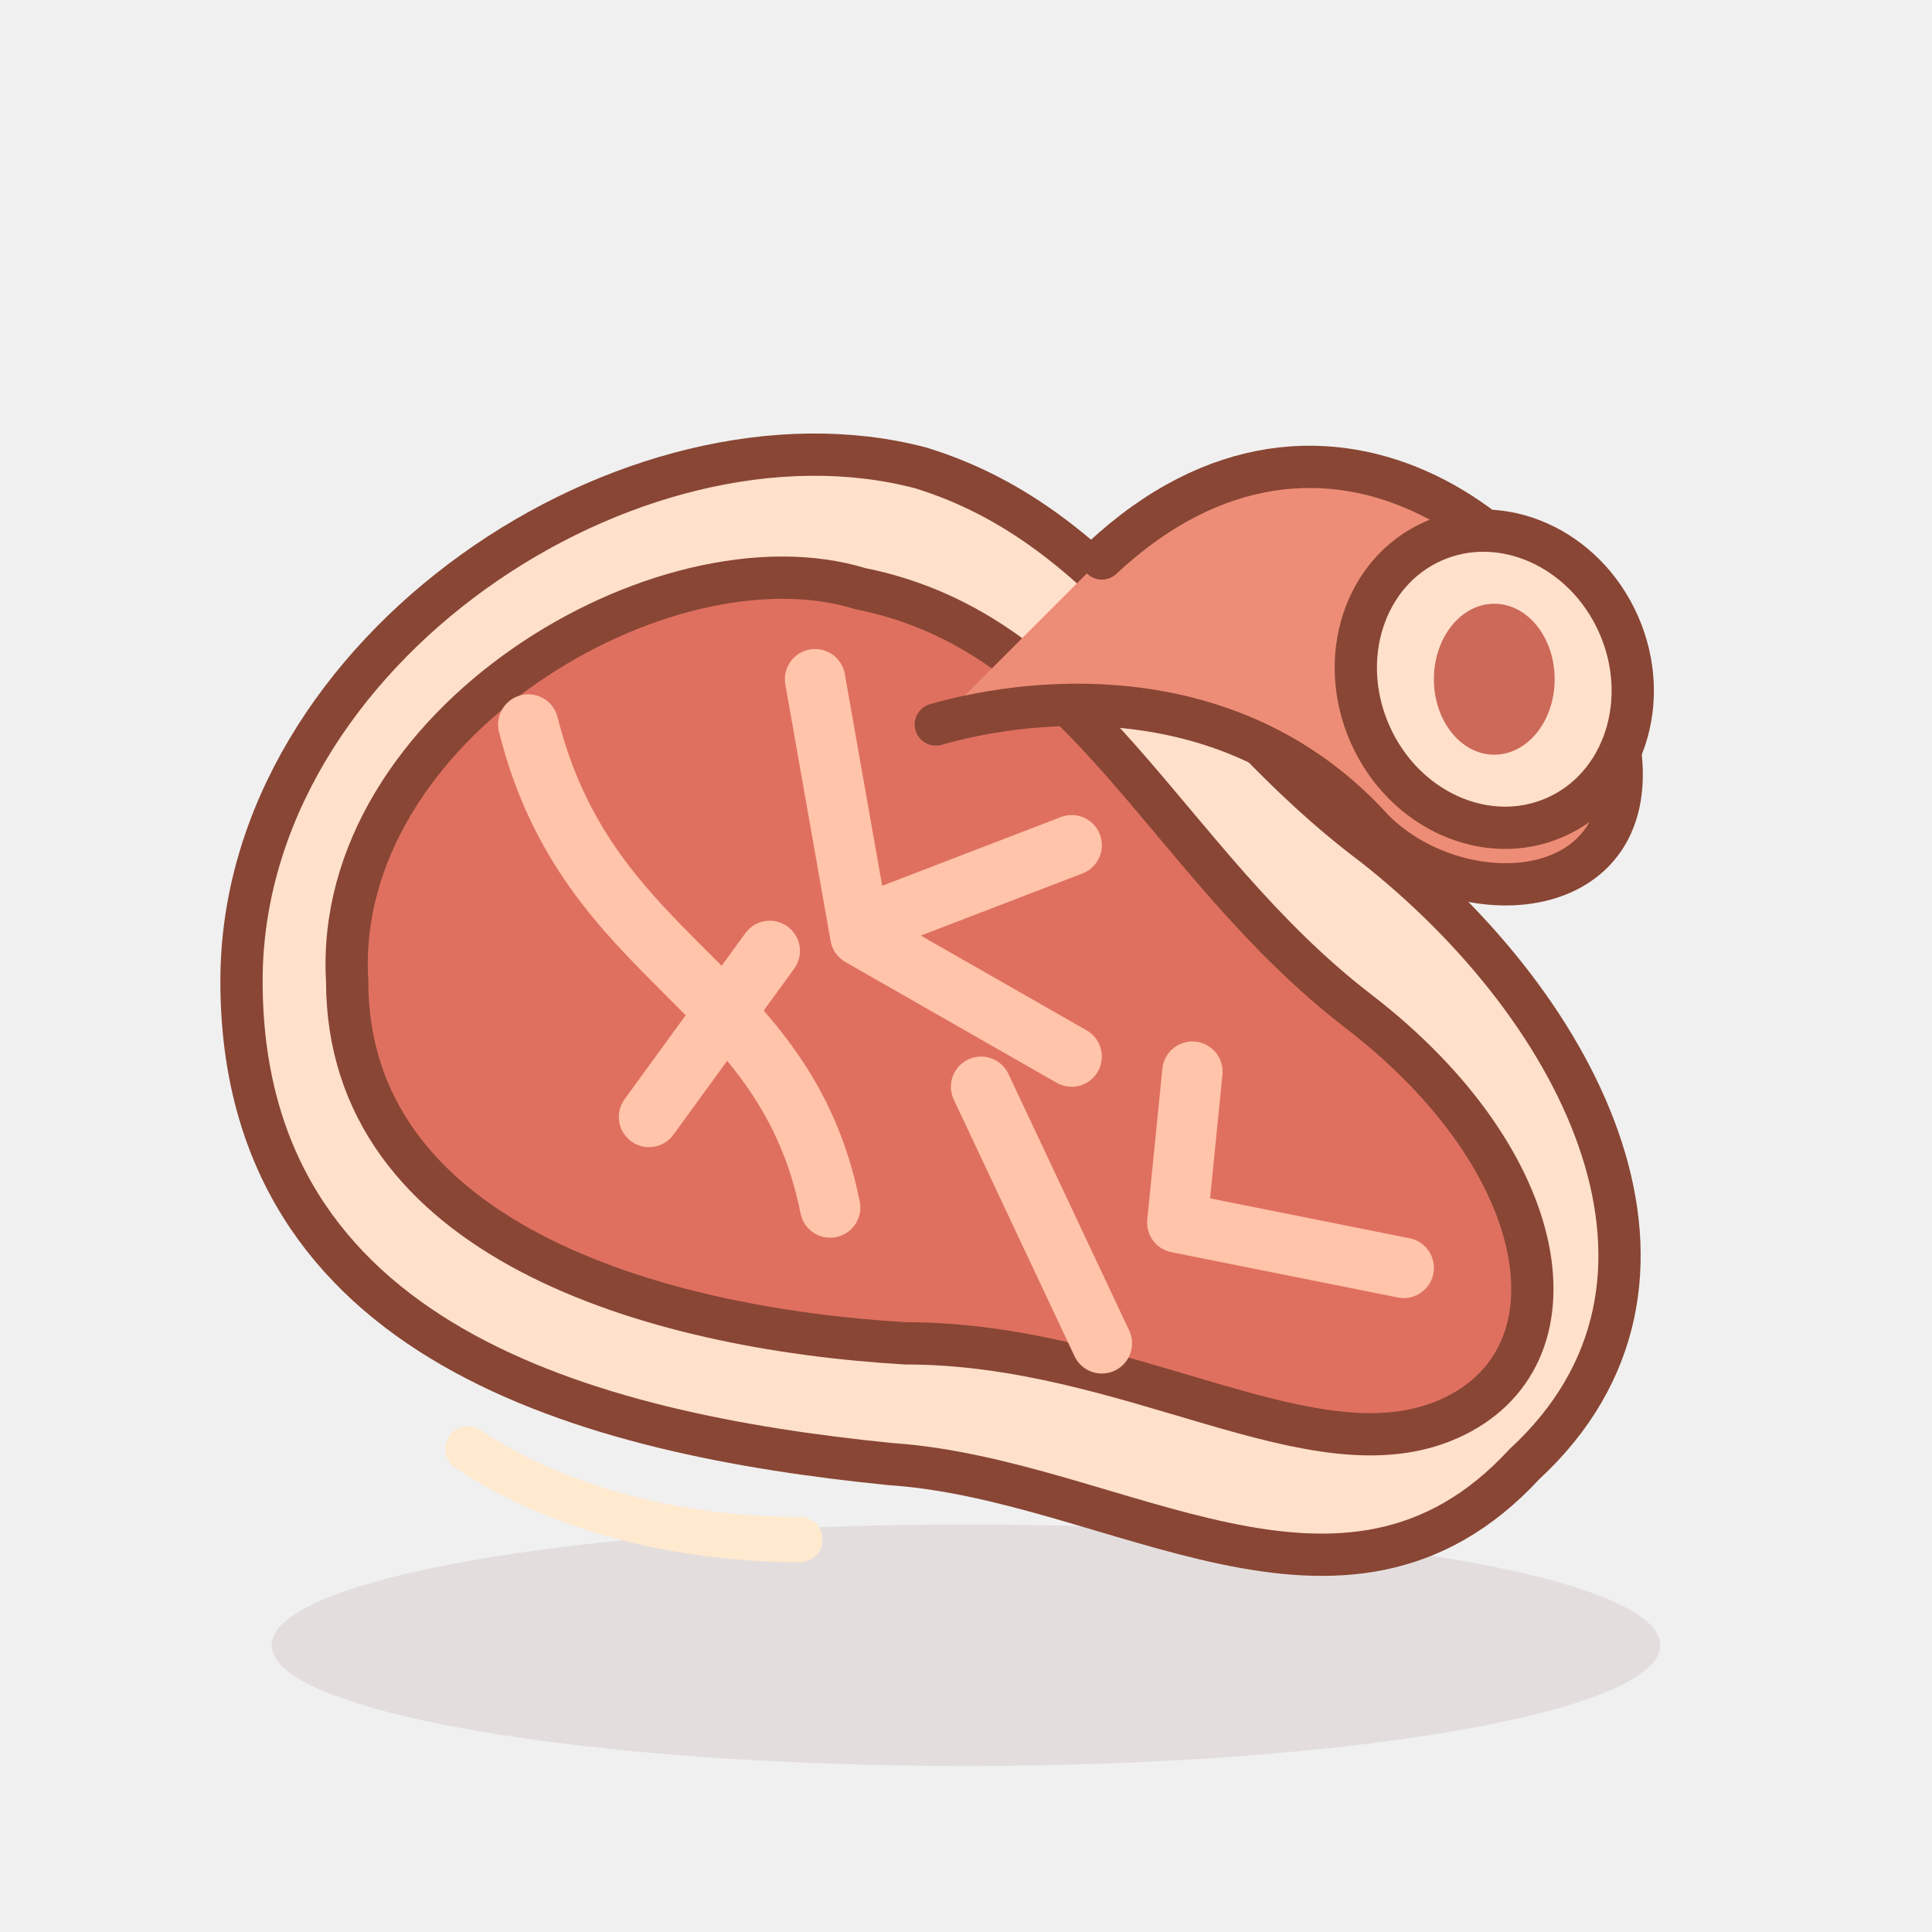
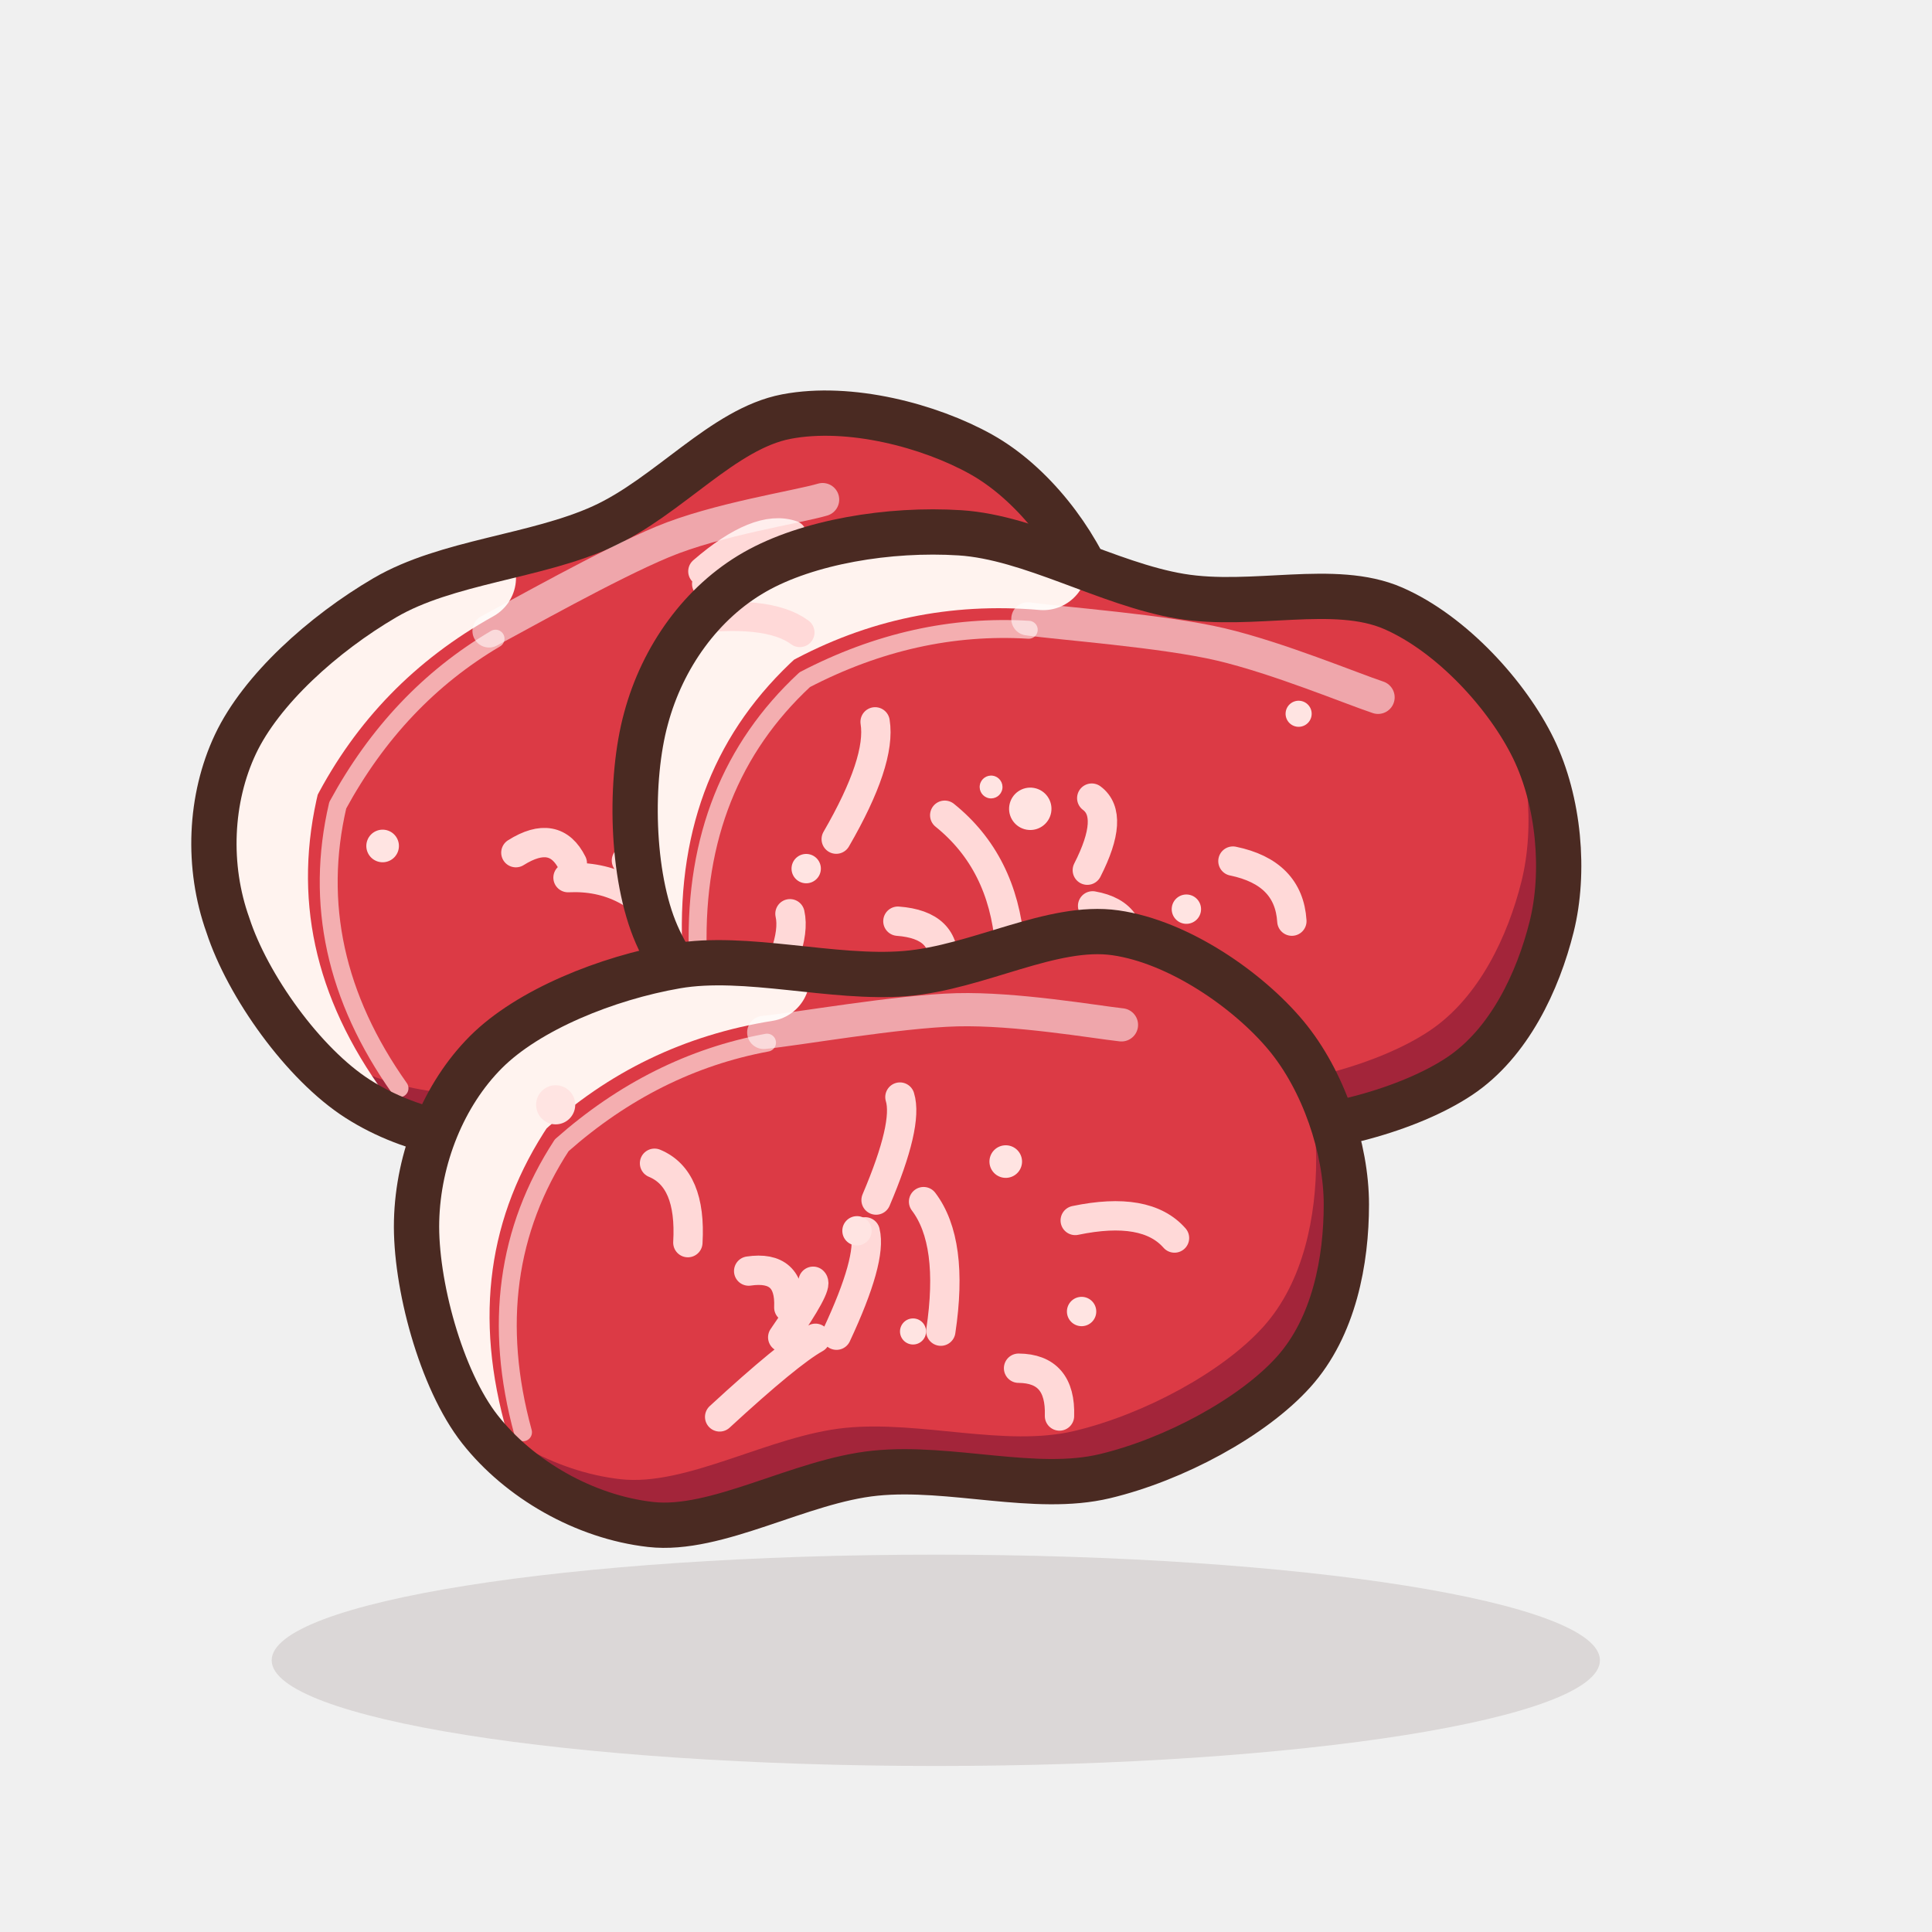
- <svg xmlns="http://www.w3.org/2000/svg" viewBox="0 0 128 128" fill="none">
-   <ellipse cx="64" cy="109" rx="46" ry="8" fill="#723c36" opacity=".1" />
-   <g stroke="#894634" stroke-width="2.8" stroke-linecap="round" stroke-linejoin="round">
-     <path d="M16 65c0-22 26-39 45-34 13 4 18 16 30 25 14 11 23 29 10 41-12 13-27 1-42 0-20-2-43-8-43-32Z" fill="#ffe0cb" />
-     <path d="M23 65c-1-17 21-30 34-26 15 3 20 18 33 28s15 23 6 27-21-5-36-5c-17-1-37-7-37-24Z" fill="#df7060" />
-     <path d="M35 48c4 16 17 17 20 32m-12-6 8-11m3-18 3 17 14 8m-13-9 13-5m-6 16 8 17m6-18-1 10 15 3" stroke="#ffc4aa" stroke-width="4" />
-     <path d="M73 37c15-14 31-1 34 11s-10 13-16 7c-9-10-22-9-29-7" fill="#ee8d77" />
-     <ellipse cx="99" cy="45" rx="9" ry="10" fill="#ffe0cb" transform="rotate(-24 99 45)" />
-     <ellipse cx="99" cy="45" rx="4" ry="5" fill="#cc6958" stroke="none" />
+ <svg xmlns="http://www.w3.org/2000/svg" viewBox="0 0 128 128" stroke-linecap="round" stroke-linejoin="round">
+   <style>.o,.p,.q,.s,.t,.u{stroke:#4a2a22}.o,.p,.q,.h,.l{fill:none}.o,.s{stroke-width:3}.p,.t{stroke-width:2}.q,.u{stroke-width:1.4}.h{stroke:#fff;stroke-opacity:.55}</style>
+   <defs>
+     <path id="mb-1" d="M15.1 61.3c-1.4-3.9-1.2-8.4.5-12s5.8-7.3 9.9-9.7s10-2.7 14.4-4.7s8-6.5 12.2-7.3s9.5.6 12.9 2.5s6.3 5.7 7.6 9.2s1.9 7.8.5 11.6s-5.5 8.2-9.4 10.8s-9.8 2.7-14.4 4.9s-8.5 7.3-12.8 8.4s-9.2.1-12.8-2.2s-7.3-7.5-8.6-11.5z" />
+     <path id="mb-2" d="M42.8 47.6c1.1-4.1 3.7-7.7 7.2-9.7s8.9-2.9 13.6-2.6s9.8 3.4 14.6 4.2s10.2-.9 14.1.8s7.6 5.8 9.3 9.3s2.1 8.2 1.2 11.8s-2.8 7.7-6.1 9.9s-9.1 3.8-13.8 3.7s-9.7-3.2-14.7-3.9s-11.2 1.3-15.3-.3s-7.7-5-9.4-8.9s-1.8-10.3-.7-14.3z" />
+     <path id="mb-3" d="M27.6 80.9c.1-4.2 1.8-8.4 4.6-11.2s8-4.9 12.6-5.7s10.4.9 15.2.5s9.7-3.3 13.9-2.7s8.8 3.8 11.3 6.8s4 7.5 4 11.2s-.8 8.1-3.5 11.1s-7.9 5.8-12.5 6.9s-10.2-.7-15.2-.2s-10.5 3.9-14.9 3.4s-8.7-3-11.3-6.3s-4.3-9.7-4.2-13.8z" />
+   </defs>
+   <ellipse cx="62" cy="110" rx="44" ry="7" fill="#3a1d16" opacity=".12" />
+   <use href="#mb-1" fill="#a3253a" />
+   <clipPath id="mb-1c">
+     <use href="#mb-1" />
+   </clipPath>
+   <g clip-path="url(#mb-1c)">
+     <use href="#mb-1" fill="#dc3a45" x="-2" y="-3" />
+     <g transform="translate(44 52) rotate(-24) scale(1.08)">
+       <path d="M-26 11q-2.6-12 4.4-21q7-5.6 16-6.4" class="l" stroke="#fff3ef" stroke-width="5.4" />
+       <path d="M-22.4 10.4q-2-10 3.6-17.4q6-4.6 13-5.4" class="l" stroke="#f4aeb0" stroke-width="1.1" />
+       <path d="M7.4-10.2q1.6.3.5 3.4M9-1.4q1.5.6.2 4M-10 .1q2.8-.4 2.9 2M7.1-1.5q-1.9 1.1-6.6 5M-7.7 2.8q3.6 1.4 4.4 5.5M0 5.6q1.2.1-.4 3M13.3-4.8q-2.3-.6-7.5 1.5M-4 3.3q3.7-.2 4.6 2.4M7.5-11q4.3-1.3 5.9.2" class="l" stroke="#ffd9d8" stroke-width="1.8" />
+       <g fill="#ffe4e2">
+         <circle cx="12.8" cy="1.1" r="1.1" />
+         <circle cx="9.9" cy=".7" r="1" />
+         <circle cx="-17.3" cy="-3.6" r="1" />
+         <circle cx="11.9" cy="-2.7" r="1" />
+         <circle cx="-1.1" cy=".4" r="1.2" />
+       </g>
+     </g>
  </g>
-   <path d="M31 96c6 4 14 6 22 6" stroke="#ffe9cf" stroke-width="3" stroke-linecap="round" />
+   <use href="#mb-1" class="o" />
+   <path d="M32.4 41.8c1.9-1 7.9-4.4 11.5-5.9s8.9-2.3 10.6-2.8" class="h" stroke-width="2.2" />
+   <use href="#mb-2" fill="#a3253a" />
+   <clipPath id="mb-2c">
+     <use href="#mb-2" />
+   </clipPath>
+   <g clip-path="url(#mb-2c)">
+     <use href="#mb-2" fill="#dc3a45" x="-2" y="-3" />
+     <g transform="translate(72 56) rotate(10) scale(1.08)">
+       <path d="M-26 11q-2.6-12 4.4-21q7-5.6 16-6.4" class="l" stroke="#fff3ef" stroke-width="5.4" />
+       <path d="M-22.4 10.4q-2-10 3.6-17.4q6-4.6 13-5.4" class="l" stroke="#f4aeb0" stroke-width="1.1" />
+       <path d="M-19.6-9.8q-2.2-1.1-7.2.5M-.2-2.9q1.6.8.5 4.4M1 3.6q2.8 0 2.7 2.9M9-.6q3.5.1 4.2 3M-8.9-.3q4 2.2 5.3 7.1M-10.6 6.6q3-.3 3.2 2.2M-14.1-5.2q.8 2.3-1.1 7.5M-17.2 7.3q.8 1.9-1.1 6.6M5.8 8.3q-.2 2.5-3.2 7.9" class="l" stroke="#ffd9d8" stroke-width="1.8" />
+       <g fill="#ffe4e2">
+         <circle cx="11.4" cy="-10.2" r=".8" />
+         <circle cx="-6.4" cy="-2.5" r=".7" />
+         <circle cx="-16.7" cy="4.4" r=".9" />
+         <circle cx="-3.8" cy="-1.6" r="1.3" />
+         <circle cx="6.7" cy="2.8" r=".9" />
+       </g>
+     </g>
+   </g>
+   <use href="#mb-2" class="o" />
+   <path d="M68.1 41c2.1.3 9 .8 12.8 1.7s8.6 2.9 10.4 3.5" class="h" stroke-width="2.2" />
+   <use href="#mb-3" fill="#a3253a" />
+   <clipPath id="mb-3c">
+     <use href="#mb-3" />
+   </clipPath>
+   <g clip-path="url(#mb-3c)">
+     <use href="#mb-3" fill="#dc3a45" x="-2" y="-3" />
+     <g transform="translate(58 82) rotate(-4) scale(1.08)">
+       <path d="M-26 11q-2.6-12 4.4-21q7-5.6 16-6.4" class="l" stroke="#fff3ef" stroke-width="5.4" />
+       <path d="M-22.4 10.4q-2-10 3.6-17.4q6-4.6 13-5.4" class="l" stroke="#f4aeb0" stroke-width="1.1" />
+       <path d="M-.6-.4q.3 1.7-2.2 6.2M12.3-.2q4.4-.6 6 1.5M3.1-2q1.7 2.6.5 8M-4 2.4q.3.3-2.1 3.3M-13.2-5.5q2.2 1.1 1.7 5M2.1-8.5q.4 1.7-1.9 6.2M-4.1 5.9q-1.7.8-6.2 4.4M-7.9 1.5q2.6-.2 2.3 2.4M8.2 8.6q2.6.2 2.3 3.1" class="l" stroke="#ffd9d8" stroke-width="1.8" />
+       <g fill="#ffe4e2">
+         <circle cx="8.3" cy="-4.1" r="1" />
+         <circle cx="1.9" cy="5.9" r=".8" />
+         <circle cx="12.3" cy="5.4" r=".9" />
+         <circle cx="-19" cy="-9.5" r="1.2" />
+         <circle cx="-1.1" cy="-.5" r=".9" />
+       </g>
+     </g>
+   </g>
+   <use href="#mb-3" class="o" />
+   <path d="M50.6 68.4c2.1-.2 8.9-1.4 12.8-1.5s9.1.8 10.9 1" class="h" stroke-width="2.2" />
</svg>
